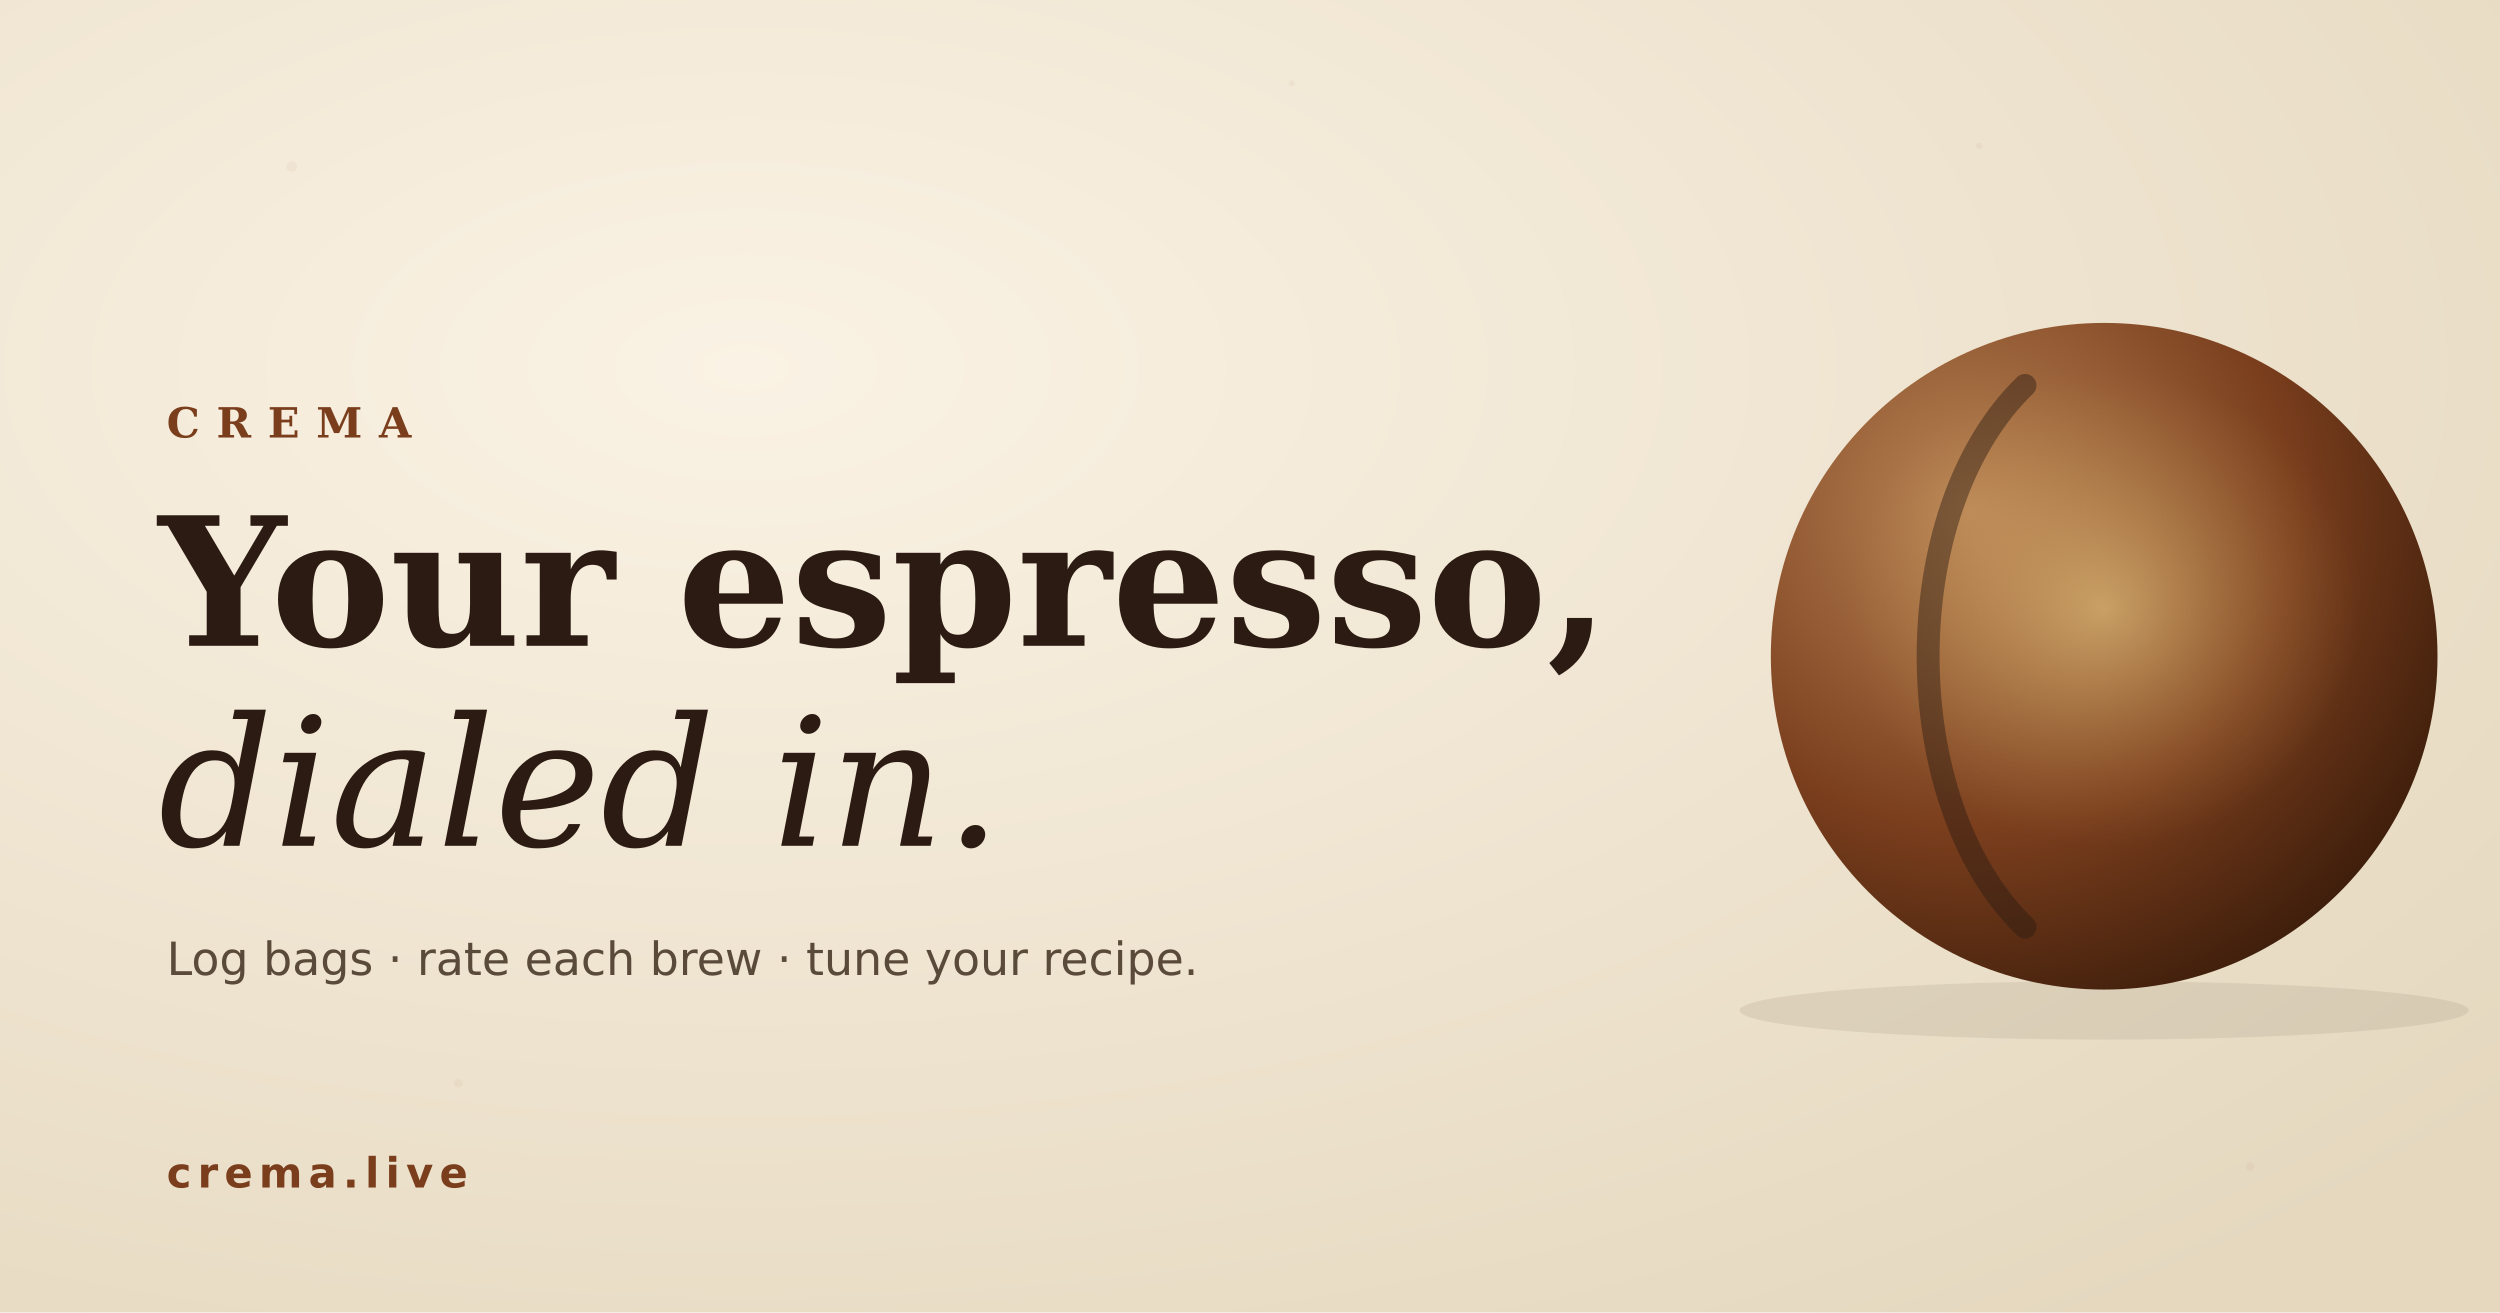
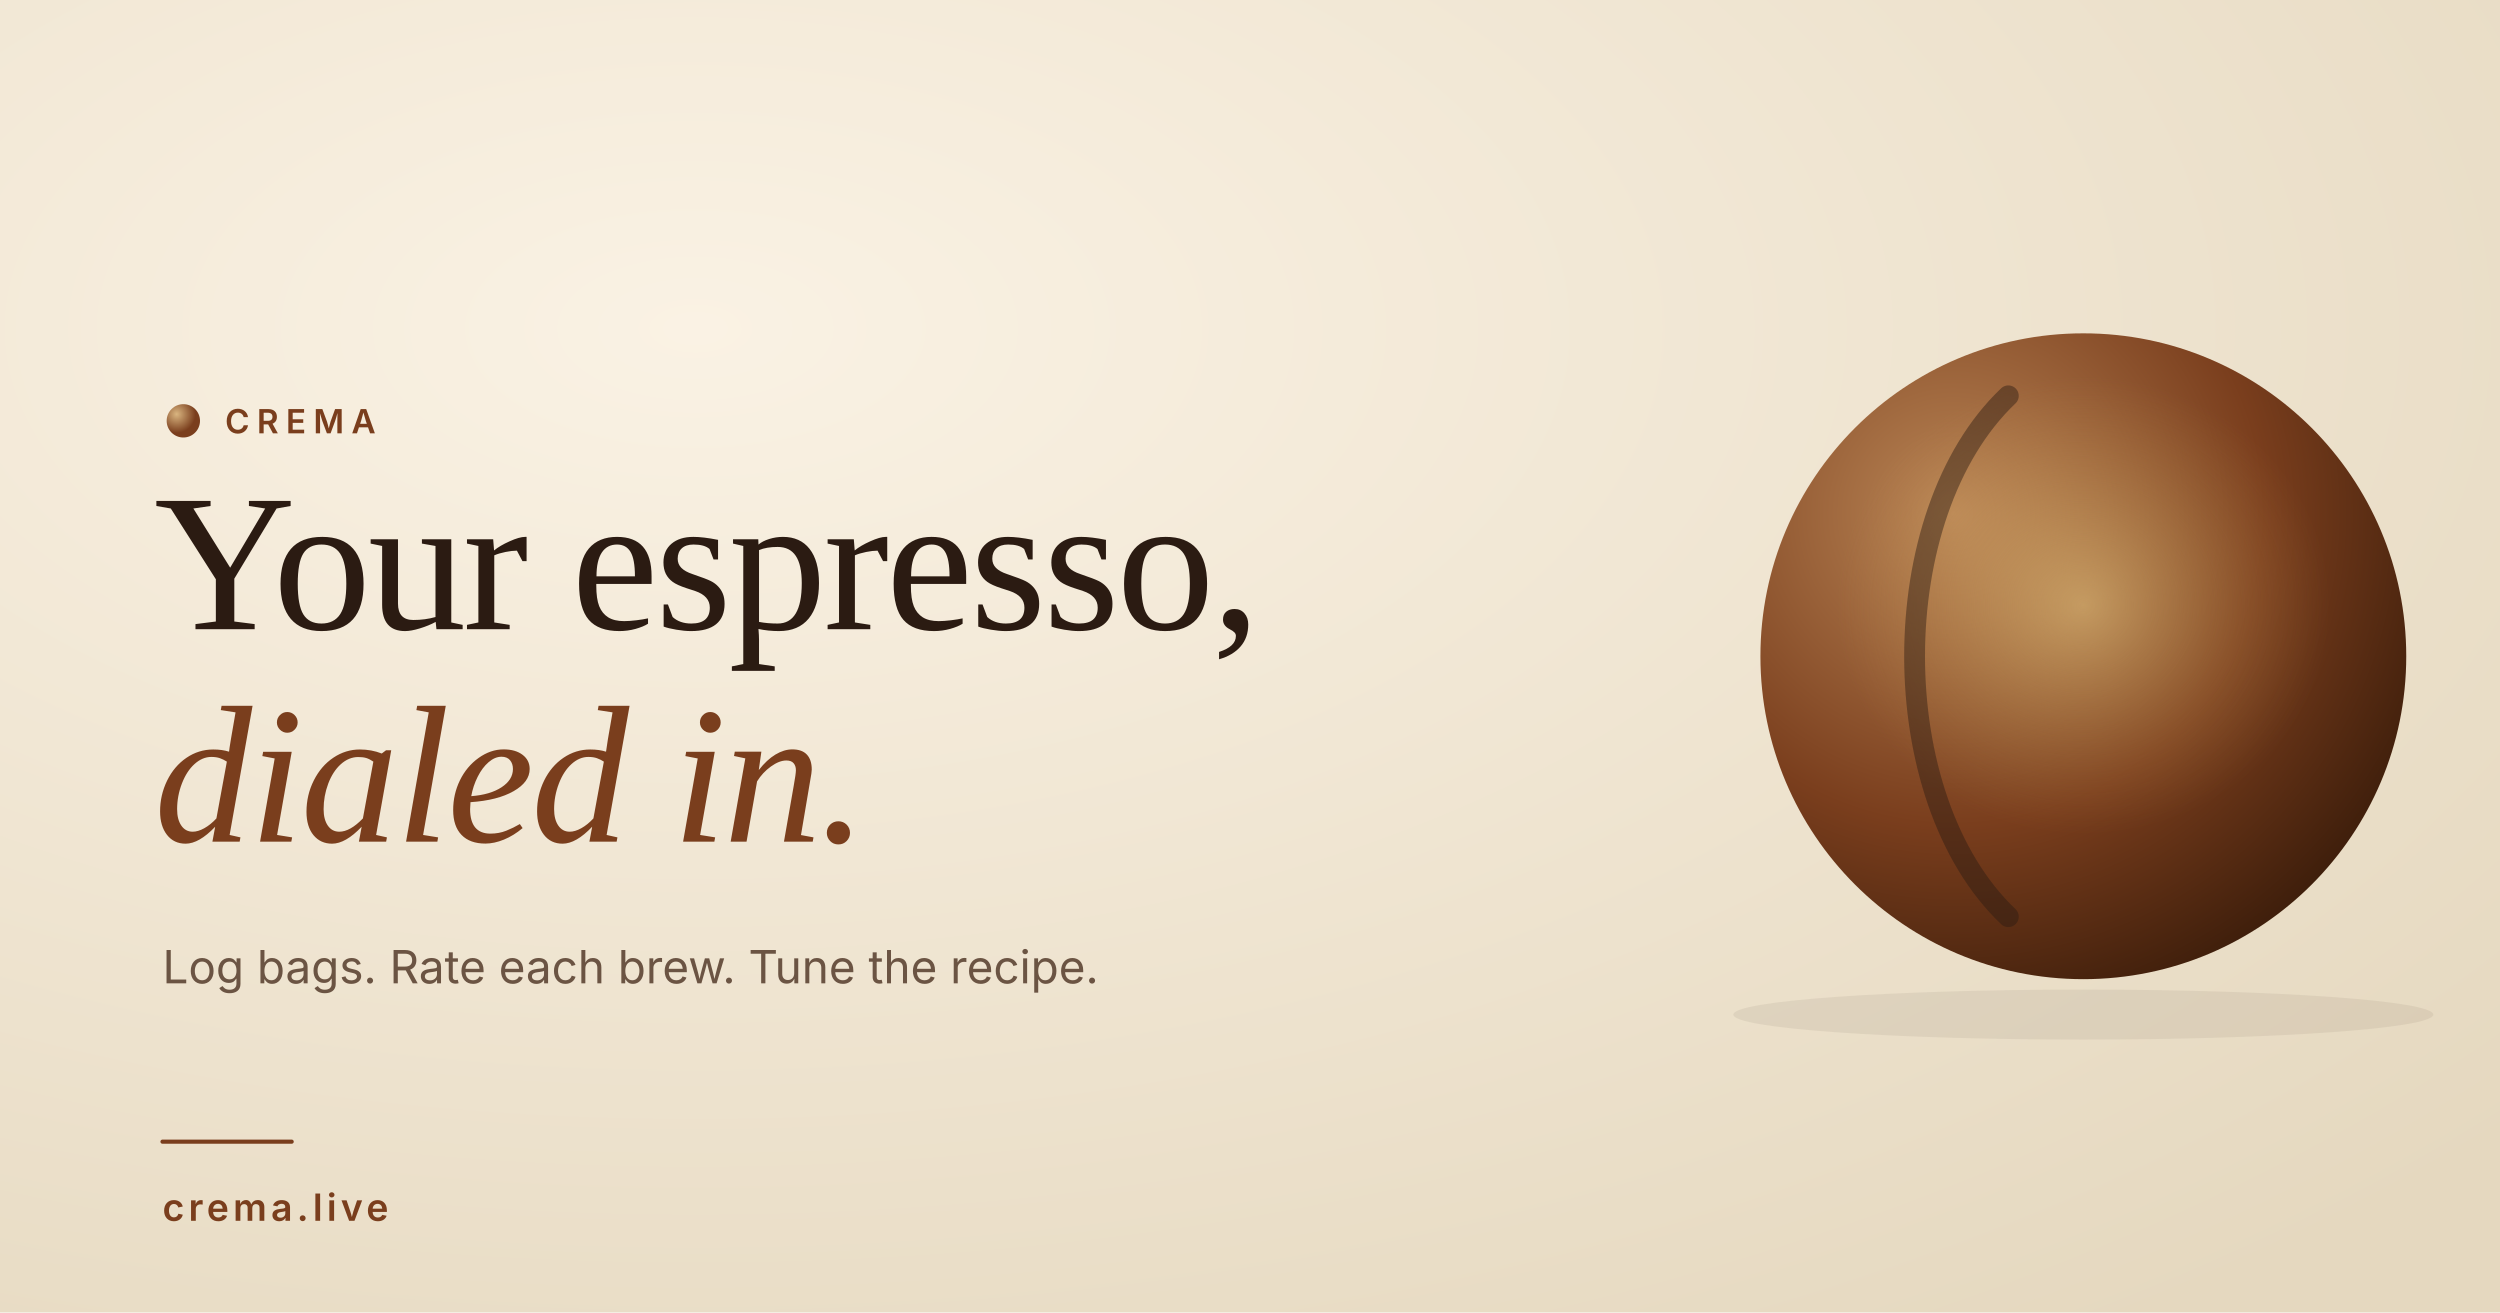
<svg xmlns="http://www.w3.org/2000/svg" viewBox="0 0 1200 630" width="1200" height="630">
  <defs>
-     <radialGradient id="bg" cx="30%" cy="28%" r="90%">
+     <radialGradient id="bg" cx="28%" cy="25%" r="95%">
      <stop offset="0%" stop-color="#faf2e4" />
      <stop offset="100%" stop-color="#e5d8bf" />
+     </radialGradient>
+     <radialGradient id="brandDot" cx="30%" cy="30%" r="75%">
+       <stop offset="0%" stop-color="#d9b580" />
+       <stop offset="75%" stop-color="#7a3e1d" />
    </radialGradient>
    <radialGradient id="bean" cx="30%" cy="28%" r="80%">
      <stop offset="0%" stop-color="#b98555" />
      <stop offset="60%" stop-color="#7a3e1d" />
      <stop offset="100%" stop-color="#3e1e0b" />
    </radialGradient>
    <radialGradient id="crema" cx="50%" cy="45%" r="55%">
-       <stop offset="0%" stop-color="#f0d48a" stop-opacity="0.55" />
+       <stop offset="0%" stop-color="#f0d48a" stop-opacity="0.5" />
      <stop offset="80%" stop-color="#c69652" stop-opacity="0" />
    </radialGradient>
  </defs>
  <rect width="1200" height="630" fill="url(#bg)" />
-   <g fill="#7a3e1d" opacity="0.05">
-     <circle cx="140" cy="80" r="2.5" />
-     <circle cx="1080" cy="560" r="2" />
-     <circle cx="950" cy="70" r="1.5" />
-     <circle cx="220" cy="520" r="2" />
-     <circle cx="620" cy="40" r="1.5" />
-   </g>
-   <g transform="translate(1010 315)">
-     <ellipse cx="0" cy="170" rx="175" ry="14" fill="#2b1b12" opacity="0.08" />
-     <circle r="160" fill="url(#bean)" />
-     <ellipse cx="0" cy="-10" rx="140" ry="130" fill="url(#crema)" />
-     <path d="M -38 -130 C -100 -70 -100 70 -38 130" fill="none" stroke="#2b1b12" stroke-opacity="0.45" stroke-width="11" stroke-linecap="round" />
+   <g transform="translate(1000 315)">
+     <ellipse cx="0" cy="172" rx="168" ry="12" fill="#2b1b12" opacity="0.07" />
+     <circle r="155" fill="url(#bean)" />
+     <ellipse cx="0" cy="-12" rx="135" ry="125" fill="url(#crema)" />
+     <path d="M -36 -125 C -96 -68 -96 68 -36 125" fill="none" stroke="#2b1b12" stroke-opacity="0.45" stroke-width="10" stroke-linecap="round" />
  </g>
  <g transform="translate(80 210)">
-     <text x="0" y="0" font-family="'DejaVu Serif', 'Liberation Serif', Georgia, serif" font-size="20" letter-spacing="8" fill="#7a3e1d" font-weight="700">CREMA</text>
-     <text x="-4" y="100" font-family="'DejaVu Serif', 'Liberation Serif', Georgia, serif" font-size="86" font-weight="700" fill="#2b1b12">Your espresso,</text>
-     <text x="-4" y="196" font-family="'DejaVu Serif', 'Liberation Serif', Georgia, serif" font-size="86" font-style="italic" font-weight="400" fill="#2b1b12">dialed in.</text>
-     <text x="0" y="258" font-family="'DejaVu Sans', 'Liberation Sans', Helvetica, sans-serif" font-size="22" fill="#5a4a3a">Log bags · rate each brew · tune your recipe.</text>
-   </g>
-   <g transform="translate(80 570)">
-     <text x="0" y="0" font-family="'DejaVu Sans', 'Liberation Sans', Helvetica, sans-serif" font-size="20" letter-spacing="3" fill="#7a3e1d" font-weight="700">crema.live</text>
+     <g>
+       <circle cx="8" cy="-8" r="8" fill="url(#brandDot)" />
+       <text x="28" y="-2" font-family="Inter" font-size="16" font-weight="600" letter-spacing="3.5" fill="#7a3e1d">CREMA</text>
+     </g>
+     <text x="-6" y="92" font-family="Fraunces 144pt" font-size="94" font-weight="500" fill="#2b1b12" letter-spacing="-1.4">Your espresso,</text>
+     <text x="-6" y="194" font-family="Fraunces 144pt" font-size="94" font-style="italic" font-weight="400" fill="#7a3e1d" letter-spacing="-1.4">dialed in.</text>
+     <text x="-2" y="262" font-family="Inter" font-size="22" font-weight="400" fill="#6b5443">Log bags. Rate each brew. Tune the recipe.</text>
+     <line x1="-2" y1="338" x2="60" y2="338" stroke="#7a3e1d" stroke-width="2" stroke-linecap="round" />
+     <text x="-2" y="376" font-family="Inter" font-size="18" font-weight="600" letter-spacing="2" fill="#7a3e1d">crema.live</text>
  </g>
</svg>
